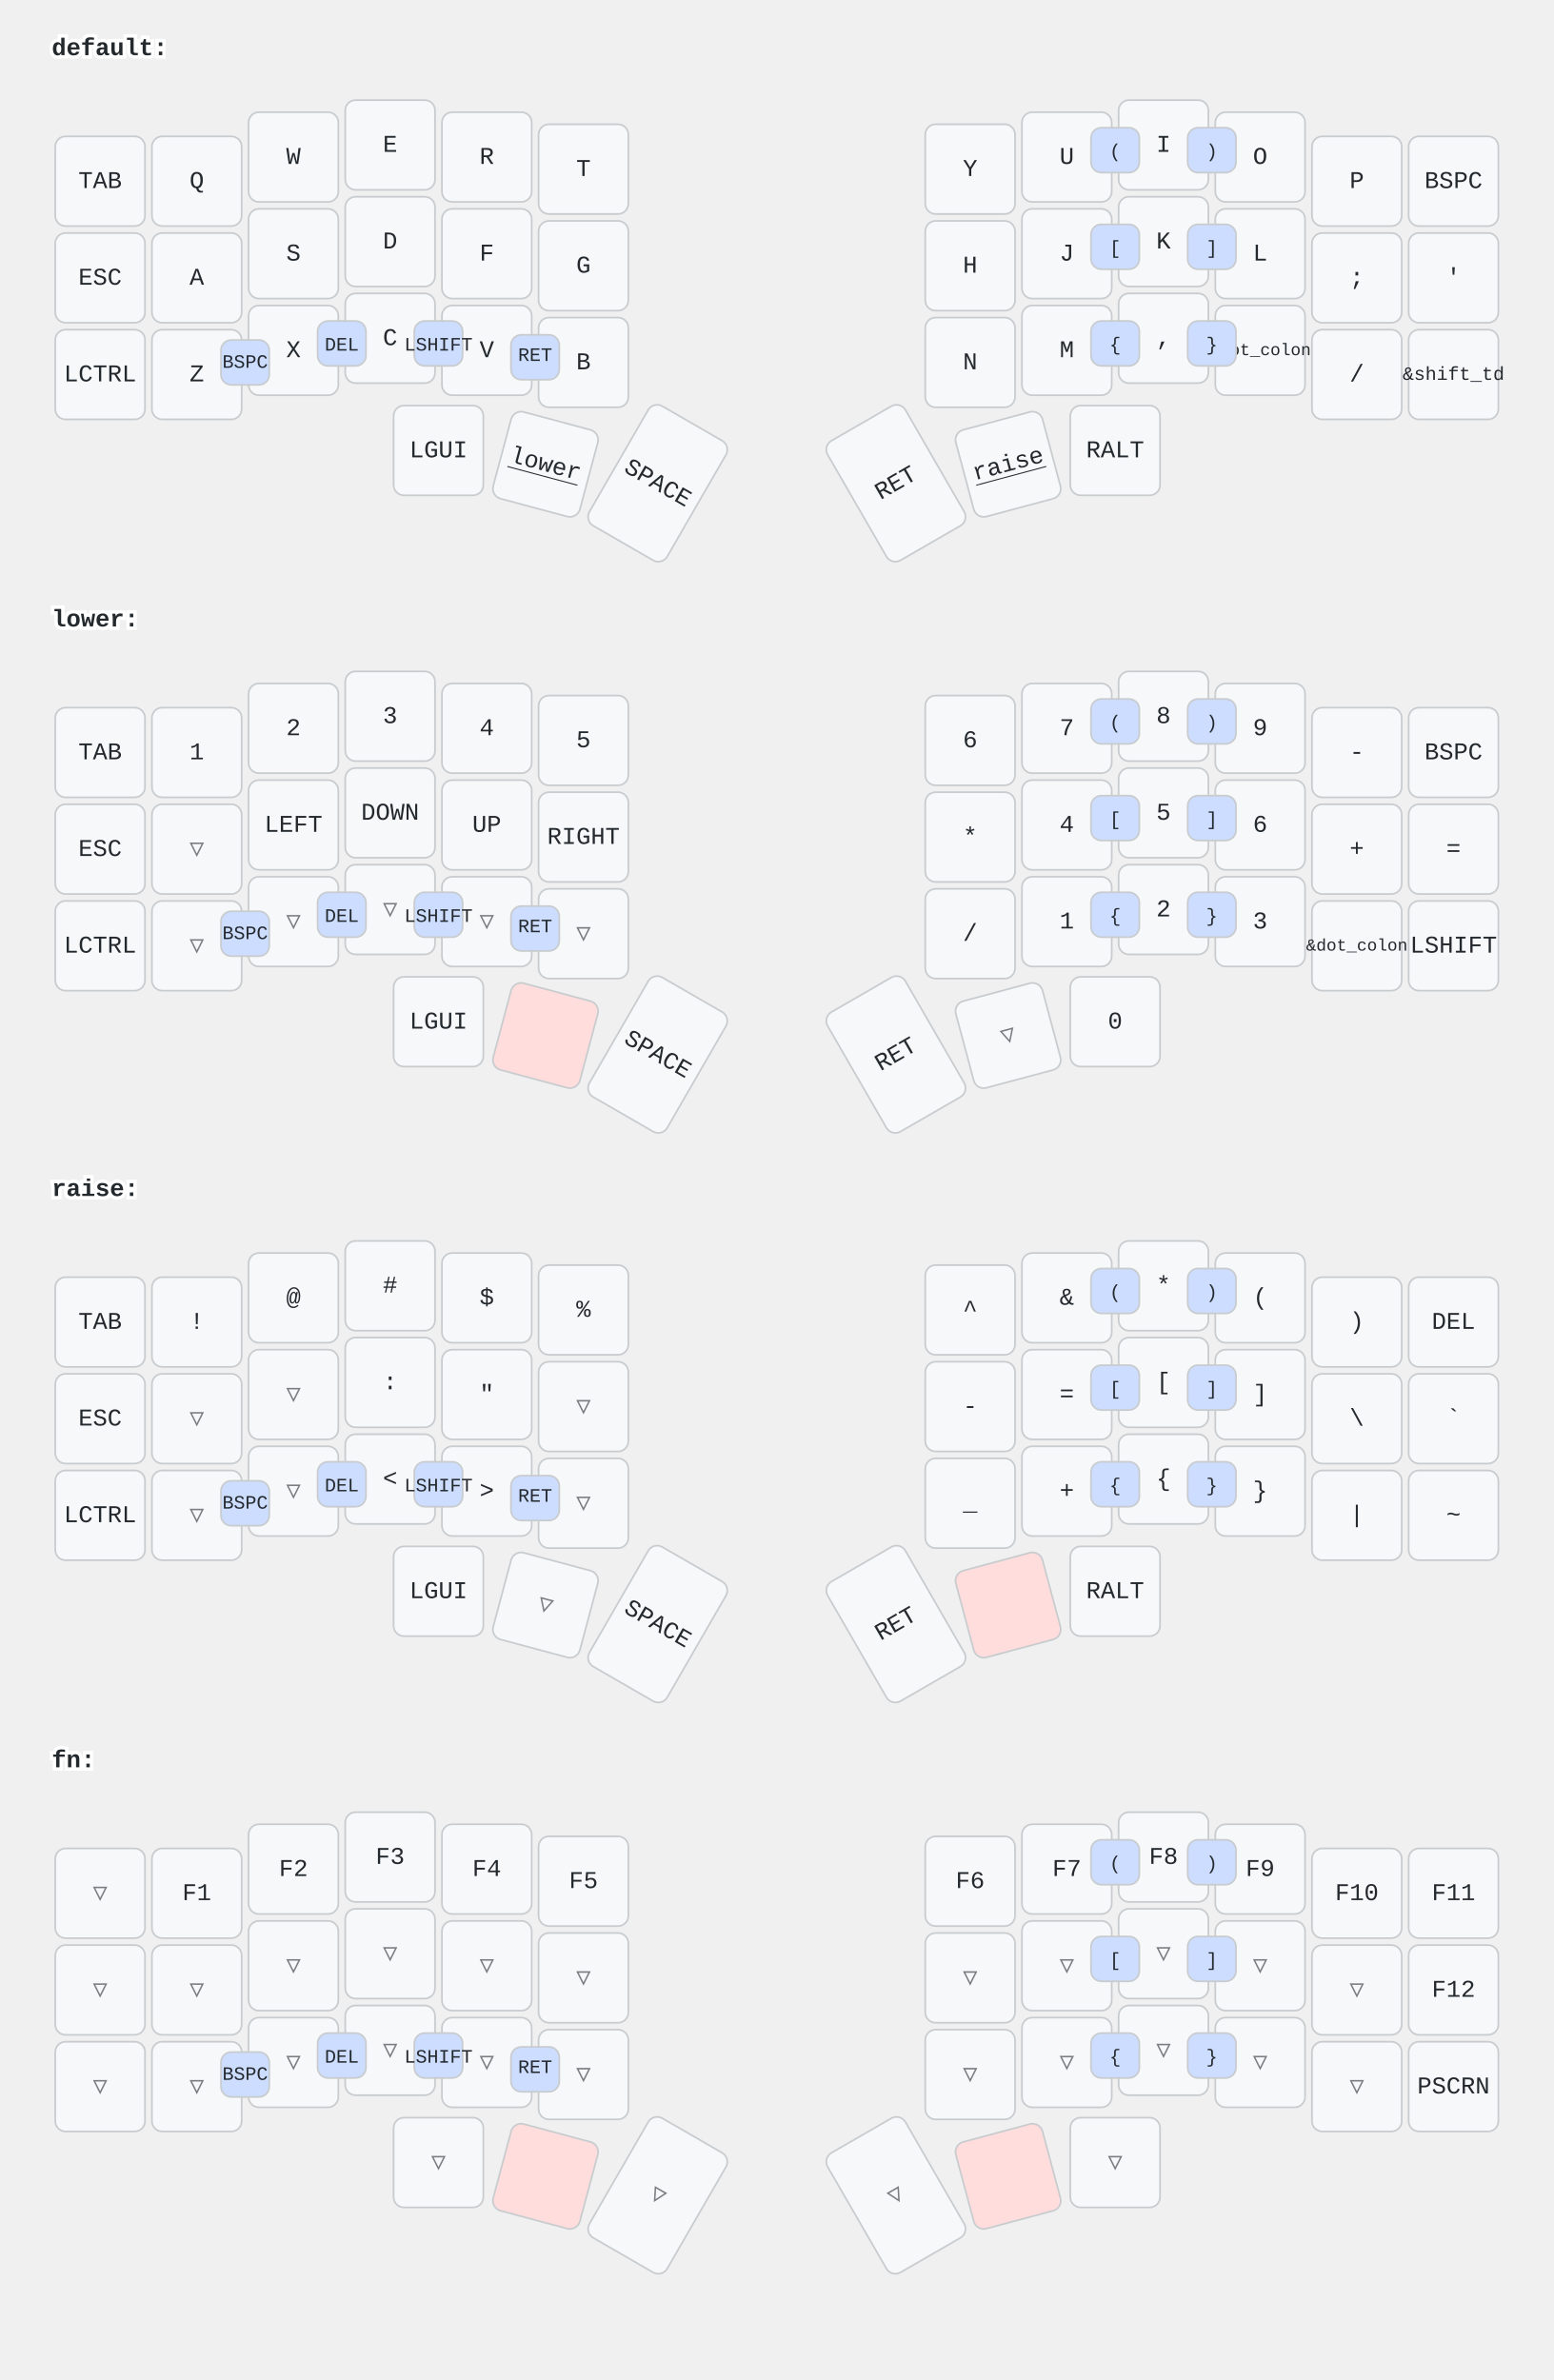
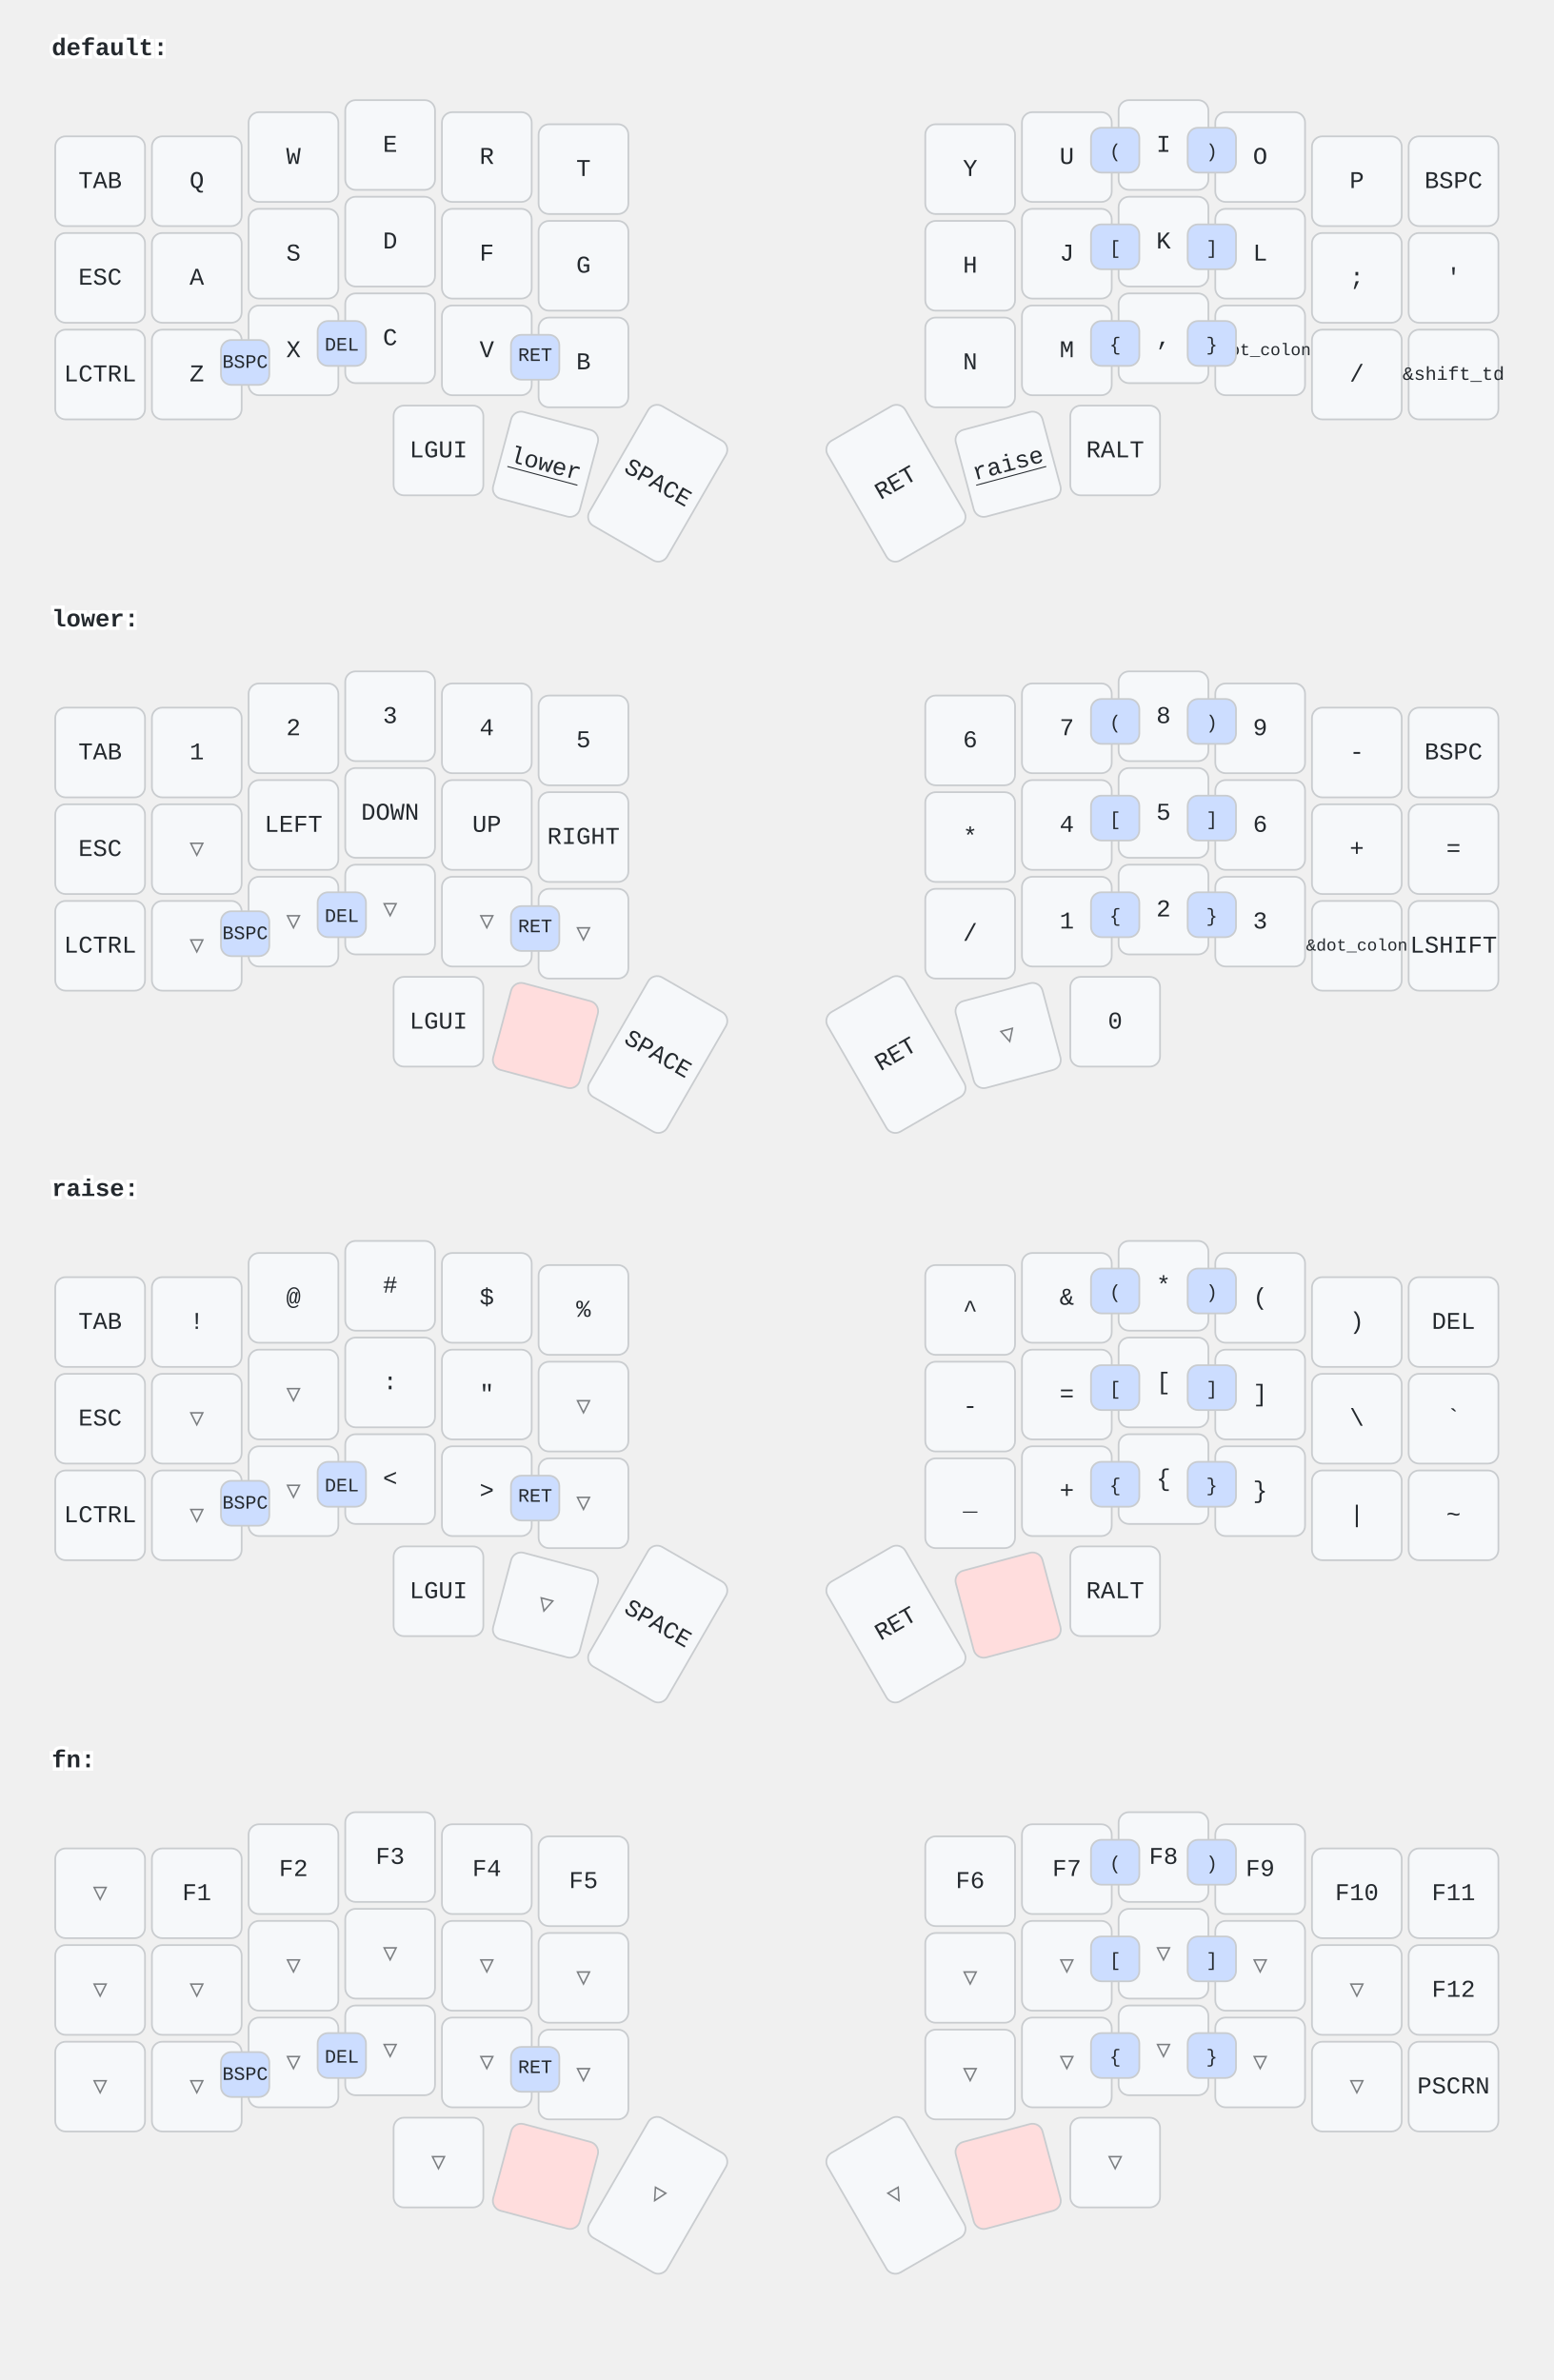
<svg xmlns="http://www.w3.org/2000/svg" width="900" height="1379" viewBox="0 0 900 1379" class="keymap">
  <style>/* inherit to force styles through use tags */
svg path {
    fill: inherit;
}

/* font and background color specifications */
svg.keymap {
    font-family: SFMono-Regular,Consolas,Liberation Mono,Menlo,monospace;
    font-size: 14px;
    font-kerning: normal;
    text-rendering: optimizeLegibility;
    fill: #24292e;
}

/* default key styling */
rect.key {
    fill: #f6f8fa;
}

rect.key, rect.combo {
    stroke: #c9cccf;
    stroke-width: 1;
}

/* default key side styling, only used is draw_key_sides is set */
rect.side {
    filter: brightness(90%);
}

/* color accent for combo boxes */
rect.combo, rect.combo-separate {
    fill: #cdf;
}

/* color accent for held keys */
rect.held, rect.combo.held {
    fill: #fdd;
}

/* color accent for ghost (optional) keys */
rect.ghost, rect.combo.ghost {
    stroke-dasharray: 4, 4;
    stroke-width: 2;
}

text {
    text-anchor: middle;
    dominant-baseline: middle;
}

/* styling for layer labels */
text.label {
    font-weight: bold;
    text-anchor: start;
    stroke: white;
    stroke-width: 4;
    paint-order: stroke;
}

/* styling for optional footer */
text.footer {
    text-anchor: end;
    dominant-baseline: auto;
    stroke: white;
    stroke-width: 4;
    paint-order: stroke;
}

/* styling for combo tap, and key non-tap label text */
text.combo, text.hold, text.shifted, text.left, text.right {
    font-size: 11px;
}

text.hold {
    text-anchor: middle;
    dominant-baseline: auto;
}

text.shifted {
    text-anchor: middle;
    dominant-baseline: hanging;
}

text.left {
    text-anchor: start;
}

text.right {
    text-anchor: end;
}

text.layer-activator {
    text-decoration: underline;
}

/* styling for hold/shifted label text in combo box */
text.combo.hold, text.combo.shifted, text.combo.left, text.combo.right {
    font-size: 8px;
}

/* lighter symbol for transparent keys */
text.trans {
    fill: #7b7e81;
}

/* styling for combo dendrons */
path.combo {
    stroke-width: 1;
    stroke: gray;
    fill: none;
}

/* Start Tabler Icons Cleanup */
/* cannot use height/width with glyphs */
.icon-tabler &gt; path {
    fill: inherit;
    stroke: inherit;
    stroke-width: 2;
}
/* hide tabler's default box */
.icon-tabler &gt; path[stroke="none"][fill="none"] {
    visibility: hidden;
}
/* End Tabler Icons Cleanup */
</style>
  <g transform="translate(30, 0)" class="layer-default">
    <text x="0" y="28" class="label" id="default">default:</text>
    <g transform="translate(0, 56)">
      <g transform="translate(28, 49)" class="key keypos-0">
        <rect rx="6" ry="6" x="-26" y="-26" width="52" height="52" class="key" />
        <text x="0" y="0" class="key tap">TAB</text>
      </g>
      <g transform="translate(84, 49)" class="key keypos-1">
        <rect rx="6" ry="6" x="-26" y="-26" width="52" height="52" class="key" />
        <text x="0" y="0" class="key tap">Q</text>
      </g>
      <g transform="translate(140, 35)" class="key keypos-2">
        <rect rx="6" ry="6" x="-26" y="-26" width="52" height="52" class="key" />
        <text x="0" y="0" class="key tap">W</text>
      </g>
      <g transform="translate(196, 28)" class="key keypos-3">
        <rect rx="6" ry="6" x="-26" y="-26" width="52" height="52" class="key" />
        <text x="0" y="0" class="key tap">E</text>
      </g>
      <g transform="translate(252, 35)" class="key keypos-4">
        <rect rx="6" ry="6" x="-26" y="-26" width="52" height="52" class="key" />
        <text x="0" y="0" class="key tap">R</text>
      </g>
      <g transform="translate(308, 42)" class="key keypos-5">
        <rect rx="6" ry="6" x="-26" y="-26" width="52" height="52" class="key" />
        <text x="0" y="0" class="key tap">T</text>
      </g>
      <g transform="translate(532, 42)" class="key keypos-6">
        <rect rx="6" ry="6" x="-26" y="-26" width="52" height="52" class="key" />
        <text x="0" y="0" class="key tap">Y</text>
      </g>
      <g transform="translate(588, 35)" class="key keypos-7">
        <rect rx="6" ry="6" x="-26" y="-26" width="52" height="52" class="key" />
        <text x="0" y="0" class="key tap">U</text>
      </g>
      <g transform="translate(644, 28)" class="key keypos-8">
        <rect rx="6" ry="6" x="-26" y="-26" width="52" height="52" class="key" />
        <text x="0" y="0" class="key tap">I</text>
      </g>
      <g transform="translate(700, 35)" class="key keypos-9">
        <rect rx="6" ry="6" x="-26" y="-26" width="52" height="52" class="key" />
        <text x="0" y="0" class="key tap">O</text>
      </g>
      <g transform="translate(756, 49)" class="key keypos-10">
        <rect rx="6" ry="6" x="-26" y="-26" width="52" height="52" class="key" />
        <text x="0" y="0" class="key tap">P</text>
      </g>
      <g transform="translate(812, 49)" class="key keypos-11">
        <rect rx="6" ry="6" x="-26" y="-26" width="52" height="52" class="key" />
        <text x="0" y="0" class="key tap">BSPC</text>
      </g>
      <g transform="translate(28, 105)" class="key keypos-12">
        <rect rx="6" ry="6" x="-26" y="-26" width="52" height="52" class="key" />
        <text x="0" y="0" class="key tap">ESC</text>
      </g>
      <g transform="translate(84, 105)" class="key keypos-13">
        <rect rx="6" ry="6" x="-26" y="-26" width="52" height="52" class="key" />
        <text x="0" y="0" class="key tap">A</text>
      </g>
      <g transform="translate(140, 91)" class="key keypos-14">
        <rect rx="6" ry="6" x="-26" y="-26" width="52" height="52" class="key" />
        <text x="0" y="0" class="key tap">S</text>
      </g>
      <g transform="translate(196, 84)" class="key keypos-15">
        <rect rx="6" ry="6" x="-26" y="-26" width="52" height="52" class="key" />
        <text x="0" y="0" class="key tap">D</text>
      </g>
      <g transform="translate(252, 91)" class="key keypos-16">
        <rect rx="6" ry="6" x="-26" y="-26" width="52" height="52" class="key" />
        <text x="0" y="0" class="key tap">F</text>
      </g>
      <g transform="translate(308, 98)" class="key keypos-17">
        <rect rx="6" ry="6" x="-26" y="-26" width="52" height="52" class="key" />
        <text x="0" y="0" class="key tap">G</text>
      </g>
      <g transform="translate(532, 98)" class="key keypos-18">
        <rect rx="6" ry="6" x="-26" y="-26" width="52" height="52" class="key" />
        <text x="0" y="0" class="key tap">H</text>
      </g>
      <g transform="translate(588, 91)" class="key keypos-19">
        <rect rx="6" ry="6" x="-26" y="-26" width="52" height="52" class="key" />
        <text x="0" y="0" class="key tap">J</text>
      </g>
      <g transform="translate(644, 84)" class="key keypos-20">
        <rect rx="6" ry="6" x="-26" y="-26" width="52" height="52" class="key" />
        <text x="0" y="0" class="key tap">K</text>
      </g>
      <g transform="translate(700, 91)" class="key keypos-21">
        <rect rx="6" ry="6" x="-26" y="-26" width="52" height="52" class="key" />
        <text x="0" y="0" class="key tap">L</text>
      </g>
      <g transform="translate(756, 105)" class="key keypos-22">
        <rect rx="6" ry="6" x="-26" y="-26" width="52" height="52" class="key" />
        <text x="0" y="0" class="key tap">;</text>
      </g>
      <g transform="translate(812, 105)" class="key keypos-23">
        <rect rx="6" ry="6" x="-26" y="-26" width="52" height="52" class="key" />
        <text x="0" y="0" class="key tap">'</text>
      </g>
      <g transform="translate(28, 161)" class="key keypos-24">
        <rect rx="6" ry="6" x="-26" y="-26" width="52" height="52" class="key" />
        <text x="0" y="0" class="key tap">LCTRL</text>
      </g>
      <g transform="translate(84, 161)" class="key keypos-25">
        <rect rx="6" ry="6" x="-26" y="-26" width="52" height="52" class="key" />
        <text x="0" y="0" class="key tap">Z</text>
      </g>
      <g transform="translate(140, 147)" class="key keypos-26">
        <rect rx="6" ry="6" x="-26" y="-26" width="52" height="52" class="key" />
        <text x="0" y="0" class="key tap">X</text>
      </g>
      <g transform="translate(196, 140)" class="key keypos-27">
        <rect rx="6" ry="6" x="-26" y="-26" width="52" height="52" class="key" />
        <text x="0" y="0" class="key tap">C</text>
      </g>
      <g transform="translate(252, 147)" class="key keypos-28">
        <rect rx="6" ry="6" x="-26" y="-26" width="52" height="52" class="key" />
        <text x="0" y="0" class="key tap">V</text>
      </g>
      <g transform="translate(308, 154)" class="key keypos-29">
        <rect rx="6" ry="6" x="-26" y="-26" width="52" height="52" class="key" />
        <text x="0" y="0" class="key tap">B</text>
      </g>
      <g transform="translate(532, 154)" class="key keypos-30">
        <rect rx="6" ry="6" x="-26" y="-26" width="52" height="52" class="key" />
        <text x="0" y="0" class="key tap">N</text>
      </g>
      <g transform="translate(588, 147)" class="key keypos-31">
        <rect rx="6" ry="6" x="-26" y="-26" width="52" height="52" class="key" />
        <text x="0" y="0" class="key tap">M</text>
      </g>
      <g transform="translate(644, 140)" class="key keypos-32">
        <rect rx="6" ry="6" x="-26" y="-26" width="52" height="52" class="key" />
        <text x="0" y="0" class="key tap">,</text>
      </g>
      <g transform="translate(700, 147)" class="key keypos-33">
        <rect rx="6" ry="6" x="-26" y="-26" width="52" height="52" class="key" />
        <text x="0" y="0" class="key tap">
          <tspan style="font-size: 70%">&amp;dot_colon</tspan>
        </text>
      </g>
      <g transform="translate(756, 161)" class="key keypos-34">
        <rect rx="6" ry="6" x="-26" y="-26" width="52" height="52" class="key" />
        <text x="0" y="0" class="key tap">/</text>
      </g>
      <g transform="translate(812, 161)" class="key keypos-35">
        <rect rx="6" ry="6" x="-26" y="-26" width="52" height="52" class="key" />
        <text x="0" y="0" class="key tap">
          <tspan style="font-size: 78%">&amp;shift_td</tspan>
        </text>
      </g>
      <g transform="translate(224, 205)" class="key keypos-36">
        <rect rx="6" ry="6" x="-26" y="-26" width="52" height="52" class="key" />
        <text x="0" y="0" class="key tap">LGUI</text>
      </g>
      <g transform="translate(286, 213) rotate(15.0)" class="key keypos-37">
        <rect rx="6" ry="6" x="-26" y="-26" width="52" height="52" class="key" />
        <a href="#lower">
          <text x="0" y="0" class="key tap layer-activator">lower</text>
        </a>
      </g>
      <g transform="translate(351, 224) rotate(30.0)" class="key keypos-38">
        <rect rx="6" ry="6" x="-26" y="-40" width="52" height="80" class="key" />
        <text x="0" y="0" class="key tap">SPACE</text>
      </g>
      <g transform="translate(489, 224) rotate(-30.0)" class="key keypos-39">
        <rect rx="6" ry="6" x="-26" y="-40" width="52" height="80" class="key" />
        <text x="0" y="0" class="key tap">RET</text>
      </g>
      <g transform="translate(554, 213) rotate(-15.0)" class="key keypos-40">
        <rect rx="6" ry="6" x="-26" y="-26" width="52" height="52" class="key" />
        <a href="#raise">
          <text x="0" y="0" class="key tap layer-activator">raise</text>
        </a>
      </g>
      <g transform="translate(616, 205)" class="key keypos-41">
        <rect rx="6" ry="6" x="-26" y="-26" width="52" height="52" class="key" />
        <text x="0" y="0" class="key tap">RALT</text>
      </g>
      <g class="combo combopos-0">
        <rect rx="6" ry="6" x="602" y="18" width="28" height="26" class="combo" />
        <text x="616" y="32" class="combo tap">(</text>
      </g>
      <g class="combo combopos-1">
        <rect rx="6" ry="6" x="658" y="18" width="28" height="26" class="combo" />
        <text x="672" y="32" class="combo tap">)</text>
      </g>
      <g class="combo combopos-2">
        <rect rx="6" ry="6" x="602" y="74" width="28" height="26" class="combo" />
        <text x="616" y="88" class="combo tap">[</text>
      </g>
      <g class="combo combopos-3">
        <rect rx="6" ry="6" x="658" y="74" width="28" height="26" class="combo" />
        <text x="672" y="88" class="combo tap">]</text>
      </g>
      <g class="combo combopos-4">
        <rect rx="6" ry="6" x="602" y="130" width="28" height="26" class="combo" />
        <text x="616" y="144" class="combo tap">{</text>
      </g>
      <g class="combo combopos-5">
        <rect rx="6" ry="6" x="658" y="130" width="28" height="26" class="combo" />
        <text x="672" y="144" class="combo tap">}</text>
      </g>
      <g class="combo combopos-6">
        <rect rx="6" ry="6" x="98" y="141" width="28" height="26" class="combo" />
        <text x="112" y="154" class="combo tap">BSPC</text>
      </g>
      <g class="combo combopos-7">
        <rect rx="6" ry="6" x="154" y="130" width="28" height="26" class="combo" />
        <text x="168" y="144" class="combo tap">DEL</text>
      </g>
      <g class="combo combopos-8">
-         <rect rx="6" ry="6" x="210" y="130" width="28" height="26" class="combo" />
-         <text x="224" y="144" class="combo tap">LSHIFT</text>
-       </g>
-       <g class="combo combopos-9">
        <rect rx="6" ry="6" x="266" y="138" width="28" height="26" class="combo" />
        <text x="280" y="150" class="combo tap">RET</text>
      </g>
    </g>
  </g>
  <g transform="translate(30, 331)" class="layer-lower">
    <text x="0" y="28" class="label" id="lower">lower:</text>
    <g transform="translate(0, 56)">
      <g transform="translate(28, 49)" class="key keypos-0">
        <rect rx="6" ry="6" x="-26" y="-26" width="52" height="52" class="key" />
        <text x="0" y="0" class="key tap">TAB</text>
      </g>
      <g transform="translate(84, 49)" class="key keypos-1">
        <rect rx="6" ry="6" x="-26" y="-26" width="52" height="52" class="key" />
        <text x="0" y="0" class="key tap">1</text>
      </g>
      <g transform="translate(140, 35)" class="key keypos-2">
        <rect rx="6" ry="6" x="-26" y="-26" width="52" height="52" class="key" />
        <text x="0" y="0" class="key tap">2</text>
      </g>
      <g transform="translate(196, 28)" class="key keypos-3">
        <rect rx="6" ry="6" x="-26" y="-26" width="52" height="52" class="key" />
        <text x="0" y="0" class="key tap">3</text>
      </g>
      <g transform="translate(252, 35)" class="key keypos-4">
        <rect rx="6" ry="6" x="-26" y="-26" width="52" height="52" class="key" />
        <text x="0" y="0" class="key tap">4</text>
      </g>
      <g transform="translate(308, 42)" class="key keypos-5">
        <rect rx="6" ry="6" x="-26" y="-26" width="52" height="52" class="key" />
        <text x="0" y="0" class="key tap">5</text>
      </g>
      <g transform="translate(532, 42)" class="key keypos-6">
        <rect rx="6" ry="6" x="-26" y="-26" width="52" height="52" class="key" />
        <text x="0" y="0" class="key tap">6</text>
      </g>
      <g transform="translate(588, 35)" class="key keypos-7">
        <rect rx="6" ry="6" x="-26" y="-26" width="52" height="52" class="key" />
        <text x="0" y="0" class="key tap">7</text>
      </g>
      <g transform="translate(644, 28)" class="key keypos-8">
        <rect rx="6" ry="6" x="-26" y="-26" width="52" height="52" class="key" />
        <text x="0" y="0" class="key tap">8</text>
      </g>
      <g transform="translate(700, 35)" class="key keypos-9">
        <rect rx="6" ry="6" x="-26" y="-26" width="52" height="52" class="key" />
        <text x="0" y="0" class="key tap">9</text>
      </g>
      <g transform="translate(756, 49)" class="key keypos-10">
        <rect rx="6" ry="6" x="-26" y="-26" width="52" height="52" class="key" />
        <text x="0" y="0" class="key tap">-</text>
      </g>
      <g transform="translate(812, 49)" class="key keypos-11">
        <rect rx="6" ry="6" x="-26" y="-26" width="52" height="52" class="key" />
        <text x="0" y="0" class="key tap">BSPC</text>
      </g>
      <g transform="translate(28, 105)" class="key keypos-12">
        <rect rx="6" ry="6" x="-26" y="-26" width="52" height="52" class="key" />
        <text x="0" y="0" class="key tap">ESC</text>
      </g>
      <g transform="translate(84, 105)" class="key trans keypos-13">
        <rect rx="6" ry="6" x="-26" y="-26" width="52" height="52" class="key trans" />
        <text x="0" y="0" class="key trans tap">▽</text>
      </g>
      <g transform="translate(140, 91)" class="key keypos-14">
        <rect rx="6" ry="6" x="-26" y="-26" width="52" height="52" class="key" />
        <text x="0" y="0" class="key tap">LEFT</text>
      </g>
      <g transform="translate(196, 84)" class="key keypos-15">
        <rect rx="6" ry="6" x="-26" y="-26" width="52" height="52" class="key" />
        <text x="0" y="0" class="key tap">DOWN</text>
      </g>
      <g transform="translate(252, 91)" class="key keypos-16">
        <rect rx="6" ry="6" x="-26" y="-26" width="52" height="52" class="key" />
        <text x="0" y="0" class="key tap">UP</text>
      </g>
      <g transform="translate(308, 98)" class="key keypos-17">
        <rect rx="6" ry="6" x="-26" y="-26" width="52" height="52" class="key" />
        <text x="0" y="0" class="key tap">RIGHT</text>
      </g>
      <g transform="translate(532, 98)" class="key keypos-18">
        <rect rx="6" ry="6" x="-26" y="-26" width="52" height="52" class="key" />
        <text x="0" y="0" class="key tap">*</text>
      </g>
      <g transform="translate(588, 91)" class="key keypos-19">
        <rect rx="6" ry="6" x="-26" y="-26" width="52" height="52" class="key" />
        <text x="0" y="0" class="key tap">4</text>
      </g>
      <g transform="translate(644, 84)" class="key keypos-20">
        <rect rx="6" ry="6" x="-26" y="-26" width="52" height="52" class="key" />
        <text x="0" y="0" class="key tap">5</text>
      </g>
      <g transform="translate(700, 91)" class="key keypos-21">
        <rect rx="6" ry="6" x="-26" y="-26" width="52" height="52" class="key" />
        <text x="0" y="0" class="key tap">6</text>
      </g>
      <g transform="translate(756, 105)" class="key keypos-22">
        <rect rx="6" ry="6" x="-26" y="-26" width="52" height="52" class="key" />
        <text x="0" y="0" class="key tap">+</text>
      </g>
      <g transform="translate(812, 105)" class="key keypos-23">
        <rect rx="6" ry="6" x="-26" y="-26" width="52" height="52" class="key" />
        <text x="0" y="0" class="key tap">=</text>
      </g>
      <g transform="translate(28, 161)" class="key keypos-24">
        <rect rx="6" ry="6" x="-26" y="-26" width="52" height="52" class="key" />
        <text x="0" y="0" class="key tap">LCTRL</text>
      </g>
      <g transform="translate(84, 161)" class="key trans keypos-25">
        <rect rx="6" ry="6" x="-26" y="-26" width="52" height="52" class="key trans" />
        <text x="0" y="0" class="key trans tap">▽</text>
      </g>
      <g transform="translate(140, 147)" class="key trans keypos-26">
        <rect rx="6" ry="6" x="-26" y="-26" width="52" height="52" class="key trans" />
        <text x="0" y="0" class="key trans tap">▽</text>
      </g>
      <g transform="translate(196, 140)" class="key trans keypos-27">
        <rect rx="6" ry="6" x="-26" y="-26" width="52" height="52" class="key trans" />
        <text x="0" y="0" class="key trans tap">▽</text>
      </g>
      <g transform="translate(252, 147)" class="key trans keypos-28">
        <rect rx="6" ry="6" x="-26" y="-26" width="52" height="52" class="key trans" />
        <text x="0" y="0" class="key trans tap">▽</text>
      </g>
      <g transform="translate(308, 154)" class="key trans keypos-29">
        <rect rx="6" ry="6" x="-26" y="-26" width="52" height="52" class="key trans" />
        <text x="0" y="0" class="key trans tap">▽</text>
      </g>
      <g transform="translate(532, 154)" class="key keypos-30">
        <rect rx="6" ry="6" x="-26" y="-26" width="52" height="52" class="key" />
        <text x="0" y="0" class="key tap">/</text>
      </g>
      <g transform="translate(588, 147)" class="key keypos-31">
        <rect rx="6" ry="6" x="-26" y="-26" width="52" height="52" class="key" />
        <text x="0" y="0" class="key tap">1</text>
      </g>
      <g transform="translate(644, 140)" class="key keypos-32">
        <rect rx="6" ry="6" x="-26" y="-26" width="52" height="52" class="key" />
        <text x="0" y="0" class="key tap">2</text>
      </g>
      <g transform="translate(700, 147)" class="key keypos-33">
        <rect rx="6" ry="6" x="-26" y="-26" width="52" height="52" class="key" />
        <text x="0" y="0" class="key tap">3</text>
      </g>
      <g transform="translate(756, 161)" class="key keypos-34">
        <rect rx="6" ry="6" x="-26" y="-26" width="52" height="52" class="key" />
        <text x="0" y="0" class="key tap">
          <tspan style="font-size: 70%">&amp;dot_colon</tspan>
        </text>
      </g>
      <g transform="translate(812, 161)" class="key keypos-35">
        <rect rx="6" ry="6" x="-26" y="-26" width="52" height="52" class="key" />
        <text x="0" y="0" class="key tap">LSHIFT</text>
      </g>
      <g transform="translate(224, 205)" class="key keypos-36">
        <rect rx="6" ry="6" x="-26" y="-26" width="52" height="52" class="key" />
        <text x="0" y="0" class="key tap">LGUI</text>
      </g>
      <g transform="translate(286, 213) rotate(15.0)" class="key held keypos-37">
        <rect rx="6" ry="6" x="-26" y="-26" width="52" height="52" class="key held" />
      </g>
      <g transform="translate(351, 224) rotate(30.0)" class="key keypos-38">
        <rect rx="6" ry="6" x="-26" y="-40" width="52" height="80" class="key" />
        <text x="0" y="0" class="key tap">SPACE</text>
      </g>
      <g transform="translate(489, 224) rotate(-30.0)" class="key keypos-39">
        <rect rx="6" ry="6" x="-26" y="-40" width="52" height="80" class="key" />
        <text x="0" y="0" class="key tap">RET</text>
      </g>
      <g transform="translate(554, 213) rotate(-15.0)" class="key trans keypos-40">
        <rect rx="6" ry="6" x="-26" y="-26" width="52" height="52" class="key trans" />
        <text x="0" y="0" class="key trans tap">▽</text>
      </g>
      <g transform="translate(616, 205)" class="key keypos-41">
        <rect rx="6" ry="6" x="-26" y="-26" width="52" height="52" class="key" />
        <text x="0" y="0" class="key tap">0</text>
      </g>
      <g class="combo combopos-0">
        <rect rx="6" ry="6" x="602" y="18" width="28" height="26" class="combo" />
        <text x="616" y="32" class="combo tap">(</text>
      </g>
      <g class="combo combopos-1">
        <rect rx="6" ry="6" x="658" y="18" width="28" height="26" class="combo" />
        <text x="672" y="32" class="combo tap">)</text>
      </g>
      <g class="combo combopos-2">
        <rect rx="6" ry="6" x="602" y="74" width="28" height="26" class="combo" />
        <text x="616" y="88" class="combo tap">[</text>
      </g>
      <g class="combo combopos-3">
        <rect rx="6" ry="6" x="658" y="74" width="28" height="26" class="combo" />
        <text x="672" y="88" class="combo tap">]</text>
      </g>
      <g class="combo combopos-4">
        <rect rx="6" ry="6" x="602" y="130" width="28" height="26" class="combo" />
        <text x="616" y="144" class="combo tap">{</text>
      </g>
      <g class="combo combopos-5">
        <rect rx="6" ry="6" x="658" y="130" width="28" height="26" class="combo" />
        <text x="672" y="144" class="combo tap">}</text>
      </g>
      <g class="combo combopos-6">
        <rect rx="6" ry="6" x="98" y="141" width="28" height="26" class="combo" />
        <text x="112" y="154" class="combo tap">BSPC</text>
      </g>
      <g class="combo combopos-7">
        <rect rx="6" ry="6" x="154" y="130" width="28" height="26" class="combo" />
        <text x="168" y="144" class="combo tap">DEL</text>
      </g>
      <g class="combo combopos-8">
-         <rect rx="6" ry="6" x="210" y="130" width="28" height="26" class="combo" />
-         <text x="224" y="144" class="combo tap">LSHIFT</text>
-       </g>
-       <g class="combo combopos-9">
        <rect rx="6" ry="6" x="266" y="138" width="28" height="26" class="combo" />
        <text x="280" y="150" class="combo tap">RET</text>
      </g>
    </g>
  </g>
  <g transform="translate(30, 661)" class="layer-raise">
    <text x="0" y="28" class="label" id="raise">raise:</text>
    <g transform="translate(0, 56)">
      <g transform="translate(28, 49)" class="key keypos-0">
        <rect rx="6" ry="6" x="-26" y="-26" width="52" height="52" class="key" />
        <text x="0" y="0" class="key tap">TAB</text>
      </g>
      <g transform="translate(84, 49)" class="key keypos-1">
        <rect rx="6" ry="6" x="-26" y="-26" width="52" height="52" class="key" />
        <text x="0" y="0" class="key tap">!</text>
      </g>
      <g transform="translate(140, 35)" class="key keypos-2">
        <rect rx="6" ry="6" x="-26" y="-26" width="52" height="52" class="key" />
        <text x="0" y="0" class="key tap">@</text>
      </g>
      <g transform="translate(196, 28)" class="key keypos-3">
        <rect rx="6" ry="6" x="-26" y="-26" width="52" height="52" class="key" />
        <text x="0" y="0" class="key tap">#</text>
      </g>
      <g transform="translate(252, 35)" class="key keypos-4">
        <rect rx="6" ry="6" x="-26" y="-26" width="52" height="52" class="key" />
        <text x="0" y="0" class="key tap">$</text>
      </g>
      <g transform="translate(308, 42)" class="key keypos-5">
        <rect rx="6" ry="6" x="-26" y="-26" width="52" height="52" class="key" />
        <text x="0" y="0" class="key tap">%</text>
      </g>
      <g transform="translate(532, 42)" class="key keypos-6">
        <rect rx="6" ry="6" x="-26" y="-26" width="52" height="52" class="key" />
        <text x="0" y="0" class="key tap">^</text>
      </g>
      <g transform="translate(588, 35)" class="key keypos-7">
        <rect rx="6" ry="6" x="-26" y="-26" width="52" height="52" class="key" />
        <text x="0" y="0" class="key tap">&amp;</text>
      </g>
      <g transform="translate(644, 28)" class="key keypos-8">
        <rect rx="6" ry="6" x="-26" y="-26" width="52" height="52" class="key" />
        <text x="0" y="0" class="key tap">*</text>
      </g>
      <g transform="translate(700, 35)" class="key keypos-9">
        <rect rx="6" ry="6" x="-26" y="-26" width="52" height="52" class="key" />
        <text x="0" y="0" class="key tap">(</text>
      </g>
      <g transform="translate(756, 49)" class="key keypos-10">
        <rect rx="6" ry="6" x="-26" y="-26" width="52" height="52" class="key" />
        <text x="0" y="0" class="key tap">)</text>
      </g>
      <g transform="translate(812, 49)" class="key keypos-11">
        <rect rx="6" ry="6" x="-26" y="-26" width="52" height="52" class="key" />
        <text x="0" y="0" class="key tap">DEL</text>
      </g>
      <g transform="translate(28, 105)" class="key keypos-12">
        <rect rx="6" ry="6" x="-26" y="-26" width="52" height="52" class="key" />
        <text x="0" y="0" class="key tap">ESC</text>
      </g>
      <g transform="translate(84, 105)" class="key trans keypos-13">
        <rect rx="6" ry="6" x="-26" y="-26" width="52" height="52" class="key trans" />
        <text x="0" y="0" class="key trans tap">▽</text>
      </g>
      <g transform="translate(140, 91)" class="key trans keypos-14">
        <rect rx="6" ry="6" x="-26" y="-26" width="52" height="52" class="key trans" />
        <text x="0" y="0" class="key trans tap">▽</text>
      </g>
      <g transform="translate(196, 84)" class="key keypos-15">
        <rect rx="6" ry="6" x="-26" y="-26" width="52" height="52" class="key" />
        <text x="0" y="0" class="key tap">:</text>
      </g>
      <g transform="translate(252, 91)" class="key keypos-16">
        <rect rx="6" ry="6" x="-26" y="-26" width="52" height="52" class="key" />
        <text x="0" y="0" class="key tap">"</text>
      </g>
      <g transform="translate(308, 98)" class="key trans keypos-17">
        <rect rx="6" ry="6" x="-26" y="-26" width="52" height="52" class="key trans" />
        <text x="0" y="0" class="key trans tap">▽</text>
      </g>
      <g transform="translate(532, 98)" class="key keypos-18">
        <rect rx="6" ry="6" x="-26" y="-26" width="52" height="52" class="key" />
        <text x="0" y="0" class="key tap">-</text>
      </g>
      <g transform="translate(588, 91)" class="key keypos-19">
        <rect rx="6" ry="6" x="-26" y="-26" width="52" height="52" class="key" />
        <text x="0" y="0" class="key tap">=</text>
      </g>
      <g transform="translate(644, 84)" class="key keypos-20">
        <rect rx="6" ry="6" x="-26" y="-26" width="52" height="52" class="key" />
        <text x="0" y="0" class="key tap">[</text>
      </g>
      <g transform="translate(700, 91)" class="key keypos-21">
        <rect rx="6" ry="6" x="-26" y="-26" width="52" height="52" class="key" />
        <text x="0" y="0" class="key tap">]</text>
      </g>
      <g transform="translate(756, 105)" class="key keypos-22">
        <rect rx="6" ry="6" x="-26" y="-26" width="52" height="52" class="key" />
        <text x="0" y="0" class="key tap">\</text>
      </g>
      <g transform="translate(812, 105)" class="key keypos-23">
        <rect rx="6" ry="6" x="-26" y="-26" width="52" height="52" class="key" />
        <text x="0" y="0" class="key tap">`</text>
      </g>
      <g transform="translate(28, 161)" class="key keypos-24">
        <rect rx="6" ry="6" x="-26" y="-26" width="52" height="52" class="key" />
        <text x="0" y="0" class="key tap">LCTRL</text>
      </g>
      <g transform="translate(84, 161)" class="key trans keypos-25">
        <rect rx="6" ry="6" x="-26" y="-26" width="52" height="52" class="key trans" />
        <text x="0" y="0" class="key trans tap">▽</text>
      </g>
      <g transform="translate(140, 147)" class="key trans keypos-26">
        <rect rx="6" ry="6" x="-26" y="-26" width="52" height="52" class="key trans" />
        <text x="0" y="0" class="key trans tap">▽</text>
      </g>
      <g transform="translate(196, 140)" class="key keypos-27">
        <rect rx="6" ry="6" x="-26" y="-26" width="52" height="52" class="key" />
        <text x="0" y="0" class="key tap">&lt;</text>
      </g>
      <g transform="translate(252, 147)" class="key keypos-28">
        <rect rx="6" ry="6" x="-26" y="-26" width="52" height="52" class="key" />
        <text x="0" y="0" class="key tap">&gt;</text>
      </g>
      <g transform="translate(308, 154)" class="key trans keypos-29">
        <rect rx="6" ry="6" x="-26" y="-26" width="52" height="52" class="key trans" />
        <text x="0" y="0" class="key trans tap">▽</text>
      </g>
      <g transform="translate(532, 154)" class="key keypos-30">
        <rect rx="6" ry="6" x="-26" y="-26" width="52" height="52" class="key" />
        <text x="0" y="0" class="key tap">_</text>
      </g>
      <g transform="translate(588, 147)" class="key keypos-31">
        <rect rx="6" ry="6" x="-26" y="-26" width="52" height="52" class="key" />
        <text x="0" y="0" class="key tap">+</text>
      </g>
      <g transform="translate(644, 140)" class="key keypos-32">
        <rect rx="6" ry="6" x="-26" y="-26" width="52" height="52" class="key" />
        <text x="0" y="0" class="key tap">{</text>
      </g>
      <g transform="translate(700, 147)" class="key keypos-33">
        <rect rx="6" ry="6" x="-26" y="-26" width="52" height="52" class="key" />
        <text x="0" y="0" class="key tap">}</text>
      </g>
      <g transform="translate(756, 161)" class="key keypos-34">
        <rect rx="6" ry="6" x="-26" y="-26" width="52" height="52" class="key" />
        <text x="0" y="0" class="key tap">|</text>
      </g>
      <g transform="translate(812, 161)" class="key keypos-35">
        <rect rx="6" ry="6" x="-26" y="-26" width="52" height="52" class="key" />
        <text x="0" y="0" class="key tap">~</text>
      </g>
      <g transform="translate(224, 205)" class="key keypos-36">
        <rect rx="6" ry="6" x="-26" y="-26" width="52" height="52" class="key" />
        <text x="0" y="0" class="key tap">LGUI</text>
      </g>
      <g transform="translate(286, 213) rotate(15.0)" class="key trans keypos-37">
        <rect rx="6" ry="6" x="-26" y="-26" width="52" height="52" class="key trans" />
        <text x="0" y="0" class="key trans tap">▽</text>
      </g>
      <g transform="translate(351, 224) rotate(30.0)" class="key keypos-38">
        <rect rx="6" ry="6" x="-26" y="-40" width="52" height="80" class="key" />
        <text x="0" y="0" class="key tap">SPACE</text>
      </g>
      <g transform="translate(489, 224) rotate(-30.0)" class="key keypos-39">
        <rect rx="6" ry="6" x="-26" y="-40" width="52" height="80" class="key" />
        <text x="0" y="0" class="key tap">RET</text>
      </g>
      <g transform="translate(554, 213) rotate(-15.0)" class="key held keypos-40">
        <rect rx="6" ry="6" x="-26" y="-26" width="52" height="52" class="key held" />
      </g>
      <g transform="translate(616, 205)" class="key keypos-41">
        <rect rx="6" ry="6" x="-26" y="-26" width="52" height="52" class="key" />
        <text x="0" y="0" class="key tap">RALT</text>
      </g>
      <g class="combo combopos-0">
        <rect rx="6" ry="6" x="602" y="18" width="28" height="26" class="combo" />
        <text x="616" y="32" class="combo tap">(</text>
      </g>
      <g class="combo combopos-1">
        <rect rx="6" ry="6" x="658" y="18" width="28" height="26" class="combo" />
        <text x="672" y="32" class="combo tap">)</text>
      </g>
      <g class="combo combopos-2">
        <rect rx="6" ry="6" x="602" y="74" width="28" height="26" class="combo" />
        <text x="616" y="88" class="combo tap">[</text>
      </g>
      <g class="combo combopos-3">
        <rect rx="6" ry="6" x="658" y="74" width="28" height="26" class="combo" />
        <text x="672" y="88" class="combo tap">]</text>
      </g>
      <g class="combo combopos-4">
        <rect rx="6" ry="6" x="602" y="130" width="28" height="26" class="combo" />
        <text x="616" y="144" class="combo tap">{</text>
      </g>
      <g class="combo combopos-5">
        <rect rx="6" ry="6" x="658" y="130" width="28" height="26" class="combo" />
        <text x="672" y="144" class="combo tap">}</text>
      </g>
      <g class="combo combopos-6">
        <rect rx="6" ry="6" x="98" y="141" width="28" height="26" class="combo" />
        <text x="112" y="154" class="combo tap">BSPC</text>
      </g>
      <g class="combo combopos-7">
        <rect rx="6" ry="6" x="154" y="130" width="28" height="26" class="combo" />
        <text x="168" y="144" class="combo tap">DEL</text>
      </g>
      <g class="combo combopos-8">
-         <rect rx="6" ry="6" x="210" y="130" width="28" height="26" class="combo" />
-         <text x="224" y="144" class="combo tap">LSHIFT</text>
-       </g>
-       <g class="combo combopos-9">
        <rect rx="6" ry="6" x="266" y="138" width="28" height="26" class="combo" />
        <text x="280" y="150" class="combo tap">RET</text>
      </g>
    </g>
  </g>
  <g transform="translate(30, 992)" class="layer-fn">
    <text x="0" y="28" class="label" id="fn">fn:</text>
    <g transform="translate(0, 56)">
      <g transform="translate(28, 49)" class="key trans keypos-0">
        <rect rx="6" ry="6" x="-26" y="-26" width="52" height="52" class="key trans" />
        <text x="0" y="0" class="key trans tap">▽</text>
      </g>
      <g transform="translate(84, 49)" class="key keypos-1">
        <rect rx="6" ry="6" x="-26" y="-26" width="52" height="52" class="key" />
        <text x="0" y="0" class="key tap">F1</text>
      </g>
      <g transform="translate(140, 35)" class="key keypos-2">
        <rect rx="6" ry="6" x="-26" y="-26" width="52" height="52" class="key" />
        <text x="0" y="0" class="key tap">F2</text>
      </g>
      <g transform="translate(196, 28)" class="key keypos-3">
        <rect rx="6" ry="6" x="-26" y="-26" width="52" height="52" class="key" />
        <text x="0" y="0" class="key tap">F3</text>
      </g>
      <g transform="translate(252, 35)" class="key keypos-4">
        <rect rx="6" ry="6" x="-26" y="-26" width="52" height="52" class="key" />
        <text x="0" y="0" class="key tap">F4</text>
      </g>
      <g transform="translate(308, 42)" class="key keypos-5">
        <rect rx="6" ry="6" x="-26" y="-26" width="52" height="52" class="key" />
        <text x="0" y="0" class="key tap">F5</text>
      </g>
      <g transform="translate(532, 42)" class="key keypos-6">
        <rect rx="6" ry="6" x="-26" y="-26" width="52" height="52" class="key" />
        <text x="0" y="0" class="key tap">F6</text>
      </g>
      <g transform="translate(588, 35)" class="key keypos-7">
        <rect rx="6" ry="6" x="-26" y="-26" width="52" height="52" class="key" />
        <text x="0" y="0" class="key tap">F7</text>
      </g>
      <g transform="translate(644, 28)" class="key keypos-8">
        <rect rx="6" ry="6" x="-26" y="-26" width="52" height="52" class="key" />
        <text x="0" y="0" class="key tap">F8</text>
      </g>
      <g transform="translate(700, 35)" class="key keypos-9">
        <rect rx="6" ry="6" x="-26" y="-26" width="52" height="52" class="key" />
        <text x="0" y="0" class="key tap">F9</text>
      </g>
      <g transform="translate(756, 49)" class="key keypos-10">
        <rect rx="6" ry="6" x="-26" y="-26" width="52" height="52" class="key" />
        <text x="0" y="0" class="key tap">F10</text>
      </g>
      <g transform="translate(812, 49)" class="key keypos-11">
        <rect rx="6" ry="6" x="-26" y="-26" width="52" height="52" class="key" />
        <text x="0" y="0" class="key tap">F11</text>
      </g>
      <g transform="translate(28, 105)" class="key trans keypos-12">
        <rect rx="6" ry="6" x="-26" y="-26" width="52" height="52" class="key trans" />
        <text x="0" y="0" class="key trans tap">▽</text>
      </g>
      <g transform="translate(84, 105)" class="key trans keypos-13">
        <rect rx="6" ry="6" x="-26" y="-26" width="52" height="52" class="key trans" />
        <text x="0" y="0" class="key trans tap">▽</text>
      </g>
      <g transform="translate(140, 91)" class="key trans keypos-14">
        <rect rx="6" ry="6" x="-26" y="-26" width="52" height="52" class="key trans" />
        <text x="0" y="0" class="key trans tap">▽</text>
      </g>
      <g transform="translate(196, 84)" class="key trans keypos-15">
        <rect rx="6" ry="6" x="-26" y="-26" width="52" height="52" class="key trans" />
        <text x="0" y="0" class="key trans tap">▽</text>
      </g>
      <g transform="translate(252, 91)" class="key trans keypos-16">
        <rect rx="6" ry="6" x="-26" y="-26" width="52" height="52" class="key trans" />
        <text x="0" y="0" class="key trans tap">▽</text>
      </g>
      <g transform="translate(308, 98)" class="key trans keypos-17">
        <rect rx="6" ry="6" x="-26" y="-26" width="52" height="52" class="key trans" />
        <text x="0" y="0" class="key trans tap">▽</text>
      </g>
      <g transform="translate(532, 98)" class="key trans keypos-18">
        <rect rx="6" ry="6" x="-26" y="-26" width="52" height="52" class="key trans" />
        <text x="0" y="0" class="key trans tap">▽</text>
      </g>
      <g transform="translate(588, 91)" class="key trans keypos-19">
        <rect rx="6" ry="6" x="-26" y="-26" width="52" height="52" class="key trans" />
        <text x="0" y="0" class="key trans tap">▽</text>
      </g>
      <g transform="translate(644, 84)" class="key trans keypos-20">
        <rect rx="6" ry="6" x="-26" y="-26" width="52" height="52" class="key trans" />
        <text x="0" y="0" class="key trans tap">▽</text>
      </g>
      <g transform="translate(700, 91)" class="key trans keypos-21">
        <rect rx="6" ry="6" x="-26" y="-26" width="52" height="52" class="key trans" />
        <text x="0" y="0" class="key trans tap">▽</text>
      </g>
      <g transform="translate(756, 105)" class="key trans keypos-22">
        <rect rx="6" ry="6" x="-26" y="-26" width="52" height="52" class="key trans" />
        <text x="0" y="0" class="key trans tap">▽</text>
      </g>
      <g transform="translate(812, 105)" class="key keypos-23">
        <rect rx="6" ry="6" x="-26" y="-26" width="52" height="52" class="key" />
        <text x="0" y="0" class="key tap">F12</text>
      </g>
      <g transform="translate(28, 161)" class="key trans keypos-24">
        <rect rx="6" ry="6" x="-26" y="-26" width="52" height="52" class="key trans" />
        <text x="0" y="0" class="key trans tap">▽</text>
      </g>
      <g transform="translate(84, 161)" class="key trans keypos-25">
        <rect rx="6" ry="6" x="-26" y="-26" width="52" height="52" class="key trans" />
        <text x="0" y="0" class="key trans tap">▽</text>
      </g>
      <g transform="translate(140, 147)" class="key trans keypos-26">
        <rect rx="6" ry="6" x="-26" y="-26" width="52" height="52" class="key trans" />
        <text x="0" y="0" class="key trans tap">▽</text>
      </g>
      <g transform="translate(196, 140)" class="key trans keypos-27">
        <rect rx="6" ry="6" x="-26" y="-26" width="52" height="52" class="key trans" />
        <text x="0" y="0" class="key trans tap">▽</text>
      </g>
      <g transform="translate(252, 147)" class="key trans keypos-28">
        <rect rx="6" ry="6" x="-26" y="-26" width="52" height="52" class="key trans" />
        <text x="0" y="0" class="key trans tap">▽</text>
      </g>
      <g transform="translate(308, 154)" class="key trans keypos-29">
        <rect rx="6" ry="6" x="-26" y="-26" width="52" height="52" class="key trans" />
        <text x="0" y="0" class="key trans tap">▽</text>
      </g>
      <g transform="translate(532, 154)" class="key trans keypos-30">
        <rect rx="6" ry="6" x="-26" y="-26" width="52" height="52" class="key trans" />
        <text x="0" y="0" class="key trans tap">▽</text>
      </g>
      <g transform="translate(588, 147)" class="key trans keypos-31">
        <rect rx="6" ry="6" x="-26" y="-26" width="52" height="52" class="key trans" />
        <text x="0" y="0" class="key trans tap">▽</text>
      </g>
      <g transform="translate(644, 140)" class="key trans keypos-32">
        <rect rx="6" ry="6" x="-26" y="-26" width="52" height="52" class="key trans" />
        <text x="0" y="0" class="key trans tap">▽</text>
      </g>
      <g transform="translate(700, 147)" class="key trans keypos-33">
        <rect rx="6" ry="6" x="-26" y="-26" width="52" height="52" class="key trans" />
        <text x="0" y="0" class="key trans tap">▽</text>
      </g>
      <g transform="translate(756, 161)" class="key trans keypos-34">
        <rect rx="6" ry="6" x="-26" y="-26" width="52" height="52" class="key trans" />
        <text x="0" y="0" class="key trans tap">▽</text>
      </g>
      <g transform="translate(812, 161)" class="key keypos-35">
        <rect rx="6" ry="6" x="-26" y="-26" width="52" height="52" class="key" />
        <text x="0" y="0" class="key tap">PSCRN</text>
      </g>
      <g transform="translate(224, 205)" class="key trans keypos-36">
        <rect rx="6" ry="6" x="-26" y="-26" width="52" height="52" class="key trans" />
        <text x="0" y="0" class="key trans tap">▽</text>
      </g>
      <g transform="translate(286, 213) rotate(15.0)" class="key held keypos-37">
        <rect rx="6" ry="6" x="-26" y="-26" width="52" height="52" class="key held" />
      </g>
      <g transform="translate(351, 224) rotate(30.0)" class="key trans keypos-38">
        <rect rx="6" ry="6" x="-26" y="-40" width="52" height="80" class="key trans" />
        <text x="0" y="0" class="key trans tap">▽</text>
      </g>
      <g transform="translate(489, 224) rotate(-30.0)" class="key trans keypos-39">
        <rect rx="6" ry="6" x="-26" y="-40" width="52" height="80" class="key trans" />
        <text x="0" y="0" class="key trans tap">▽</text>
      </g>
      <g transform="translate(554, 213) rotate(-15.0)" class="key held keypos-40">
        <rect rx="6" ry="6" x="-26" y="-26" width="52" height="52" class="key held" />
      </g>
      <g transform="translate(616, 205)" class="key trans keypos-41">
        <rect rx="6" ry="6" x="-26" y="-26" width="52" height="52" class="key trans" />
        <text x="0" y="0" class="key trans tap">▽</text>
      </g>
      <g class="combo combopos-0">
        <rect rx="6" ry="6" x="602" y="18" width="28" height="26" class="combo" />
        <text x="616" y="32" class="combo tap">(</text>
      </g>
      <g class="combo combopos-1">
        <rect rx="6" ry="6" x="658" y="18" width="28" height="26" class="combo" />
        <text x="672" y="32" class="combo tap">)</text>
      </g>
      <g class="combo combopos-2">
        <rect rx="6" ry="6" x="602" y="74" width="28" height="26" class="combo" />
        <text x="616" y="88" class="combo tap">[</text>
      </g>
      <g class="combo combopos-3">
        <rect rx="6" ry="6" x="658" y="74" width="28" height="26" class="combo" />
        <text x="672" y="88" class="combo tap">]</text>
      </g>
      <g class="combo combopos-4">
        <rect rx="6" ry="6" x="602" y="130" width="28" height="26" class="combo" />
        <text x="616" y="144" class="combo tap">{</text>
      </g>
      <g class="combo combopos-5">
        <rect rx="6" ry="6" x="658" y="130" width="28" height="26" class="combo" />
        <text x="672" y="144" class="combo tap">}</text>
      </g>
      <g class="combo combopos-6">
        <rect rx="6" ry="6" x="98" y="141" width="28" height="26" class="combo" />
        <text x="112" y="154" class="combo tap">BSPC</text>
      </g>
      <g class="combo combopos-7">
        <rect rx="6" ry="6" x="154" y="130" width="28" height="26" class="combo" />
        <text x="168" y="144" class="combo tap">DEL</text>
      </g>
      <g class="combo combopos-8">
-         <rect rx="6" ry="6" x="210" y="130" width="28" height="26" class="combo" />
-         <text x="224" y="144" class="combo tap">LSHIFT</text>
-       </g>
-       <g class="combo combopos-9">
        <rect rx="6" ry="6" x="266" y="138" width="28" height="26" class="combo" />
        <text x="280" y="150" class="combo tap">RET</text>
      </g>
    </g>
  </g>
</svg>
